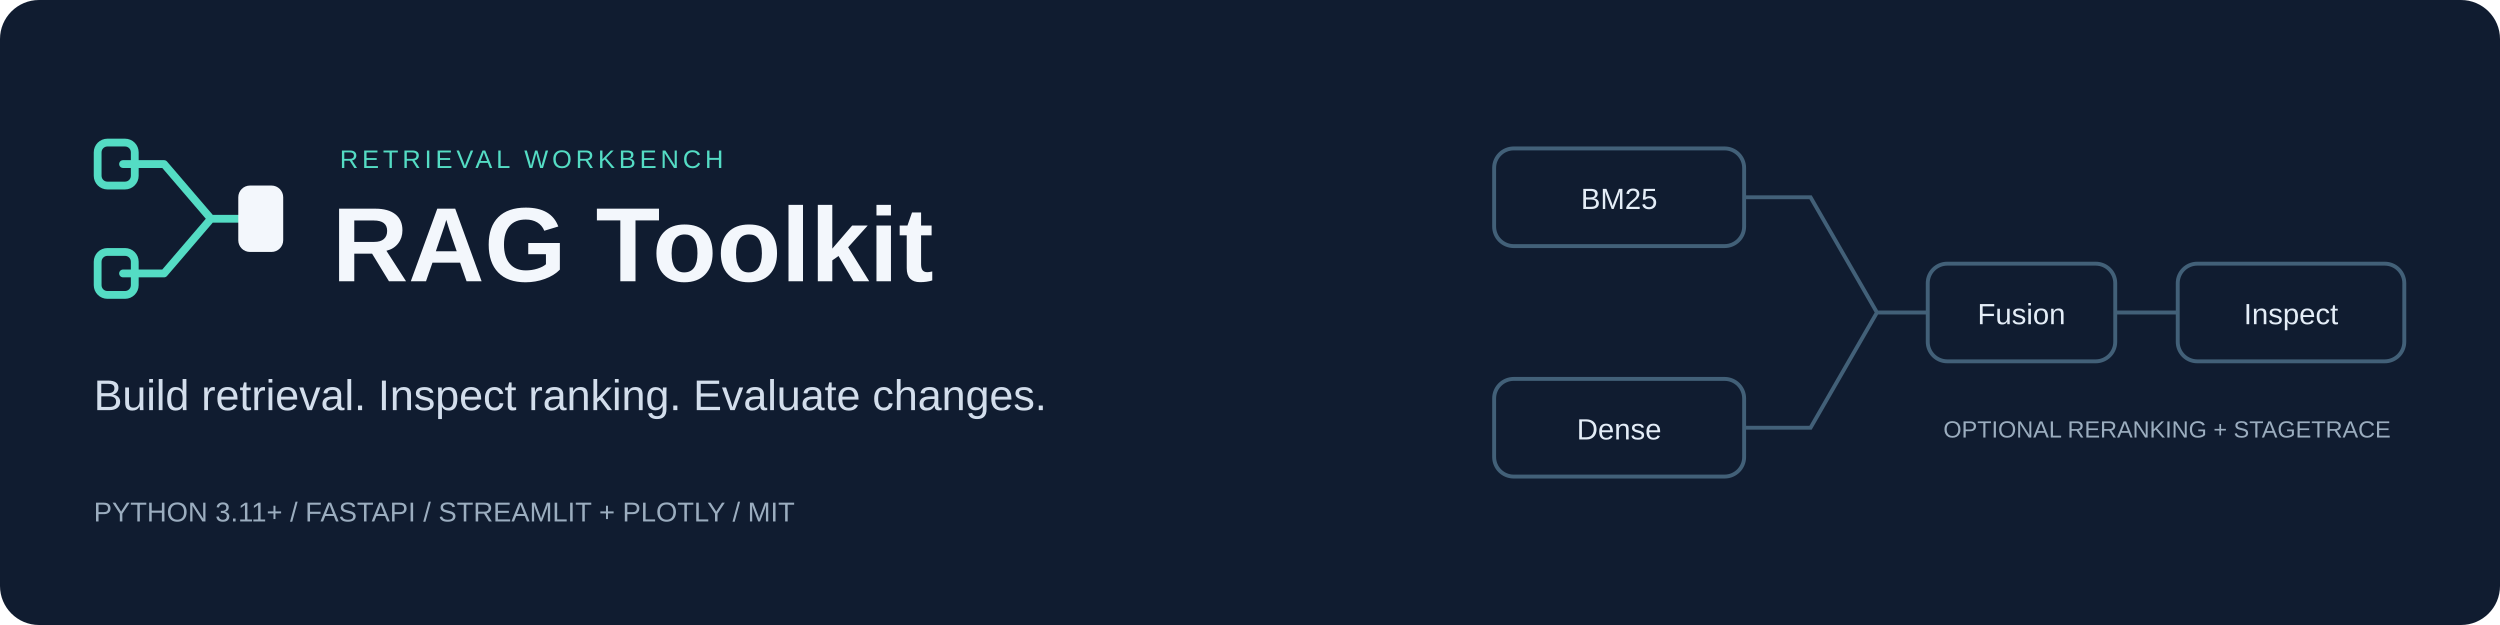
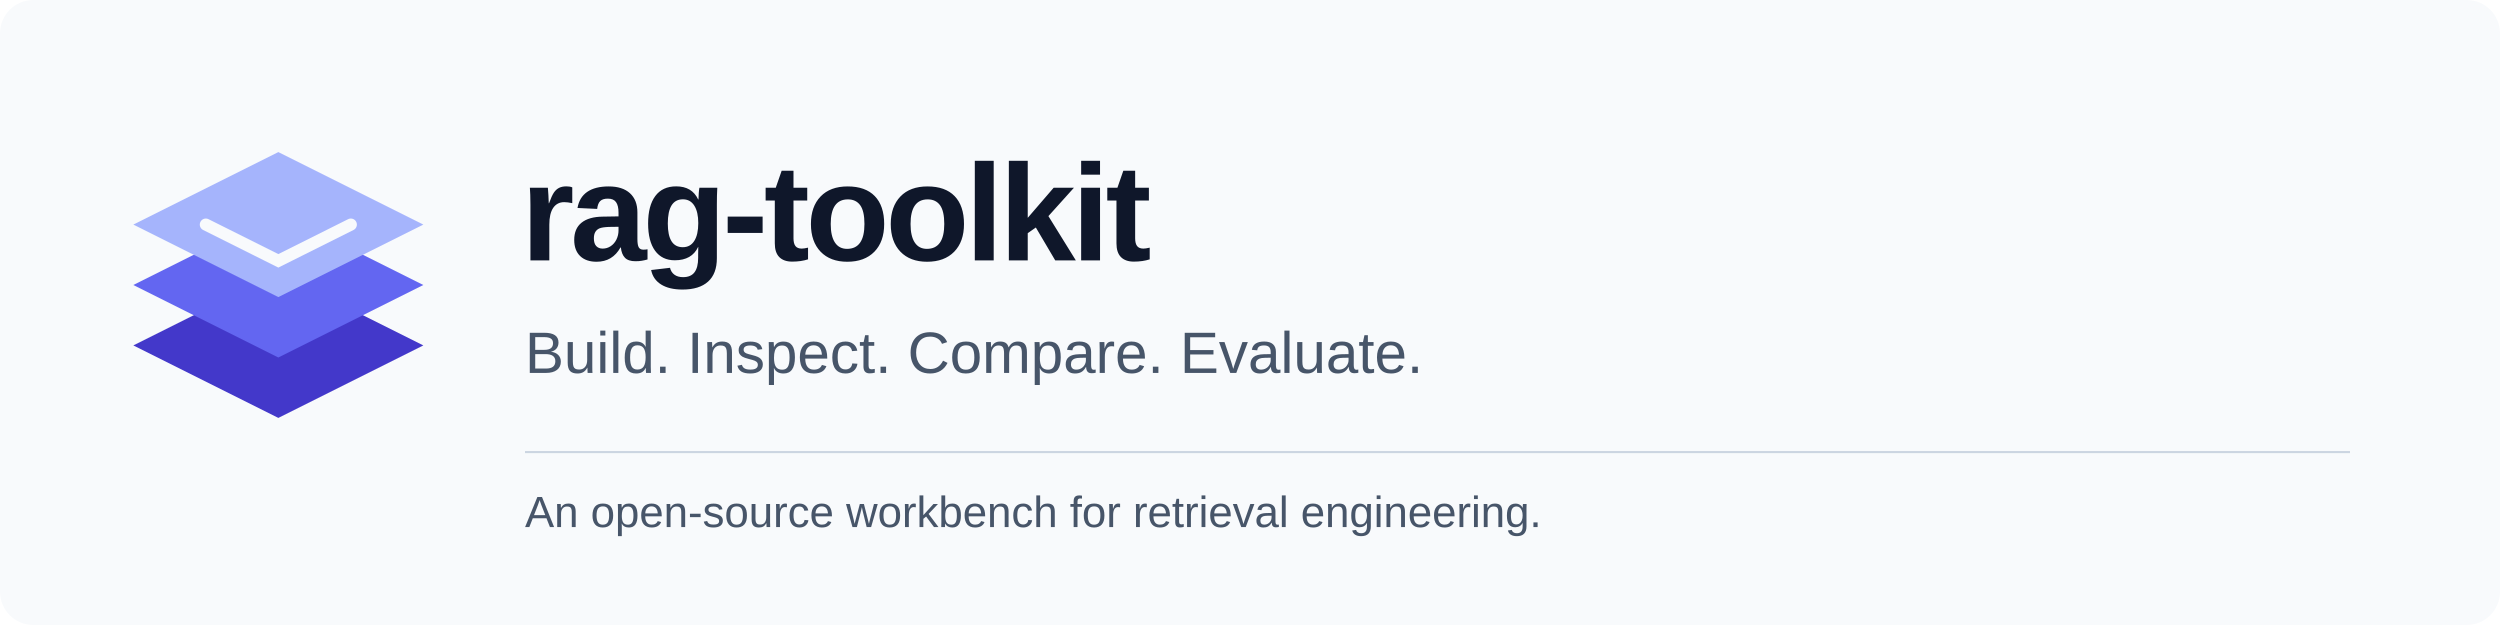
- <svg xmlns="http://www.w3.org/2000/svg" viewBox="0 0 1280 320" width="1280" height="320" role="img" aria-labelledby="title desc">
-   <rect width="1280" height="320" rx="20" fill="#101C30" />
-   <g transform="translate(48 64)" fill="none" stroke="#54DCC4" stroke-width="4" stroke-linecap="round" stroke-linejoin="round">
-     <path d="M15 20h21l24 28h18M15 76h21l24-28" />
-     <rect x="2" y="9" width="19" height="22" rx="5" />
-     <rect x="2" y="65" width="19" height="22" rx="5" />
-     <rect x="74" y="31" width="23" height="34" rx="6" fill="#F3F7FC" stroke="none" />
+ <svg xmlns="http://www.w3.org/2000/svg" width="1200" height="300" viewBox="0 0 1200 300" role="img" aria-labelledby="title desc">
+   <rect width="1200" height="300" rx="16" fill="#F8FAFC" />
+   <g transform="translate(64 73) scale(1.45)">
+     <path d="M0 64 48 88 96 64 48 40Z" fill="#4338CA" />
+     <path d="M0 44 48 68 96 44 48 20Z" fill="#6366F1" />
+     <path d="M0 24 48 48 96 24 48 0Z" fill="#A5B4FC" />
+     <path d="M24 24 48 36 72 24" fill="none" stroke="#F8FAFC" stroke-width="4" stroke-linecap="round" />
  </g>
-   <g font-family="Segoe UI,Arial,sans-serif">
-     <text x="174" y="86" font-size="13" fill="#54DCC4" letter-spacing="2">RETRIEVAL WORKBENCH</text>
-     <text x="170" y="144" font-size="54" font-weight="700" fill="#F3F7FC">RAG Toolkit</text>
-     <text x="48" y="210" font-size="22" fill="#D3DEEC">Build retrieval. Inspect ranking. Evaluate changes.</text>
-     <text x="48" y="267" font-size="14" fill="#9BADBF">PYTHON 3.11+  /  FASTAPI  /  STREAMLIT + PLOTLY  /  MIT</text>
-     <g fill="none" stroke="#426078" stroke-width="2">
-       <path d="M893 101h34l34 59h26M893 219h34l34-59M1083 160h32" />
-       <rect x="765" y="76" width="128" height="50" rx="10" />
-       <rect x="765" y="194" width="128" height="50" rx="10" />
-       <rect x="987" y="135" width="96" height="50" rx="10" />
-       <rect x="1115" y="135" width="116" height="50" rx="10" />
-     </g>
-     <g font-size="15" text-anchor="middle" fill="#E4EDF7">
-       <text x="829" y="107">BM25</text>
-       <text x="829" y="225">Dense</text>
-       <text x="1035" y="166">Fusion</text>
-       <text x="1173" y="166">Inspect</text>
-     </g>
-     <text x="995" y="224" font-size="12" fill="#9BADBF">OPTIONAL RERANKING + STAGETRACE</text>
+   <g font-family="Segoe UI, Arial, sans-serif">
+     <text x="250" y="125" fill="#0F172A" font-size="66" font-weight="700" letter-spacing="-2">rag-toolkit</text>
+     <text x="252" y="179" fill="#475569" font-size="28">Build. Inspect. Compare. Evaluate.</text>
+     <path d="M252 217H1128" stroke="#CBD5E1" />
+     <text x="252" y="253" fill="#475569" font-size="21">An open-source workbench for retrieval engineering.</text>
  </g>
</svg>
